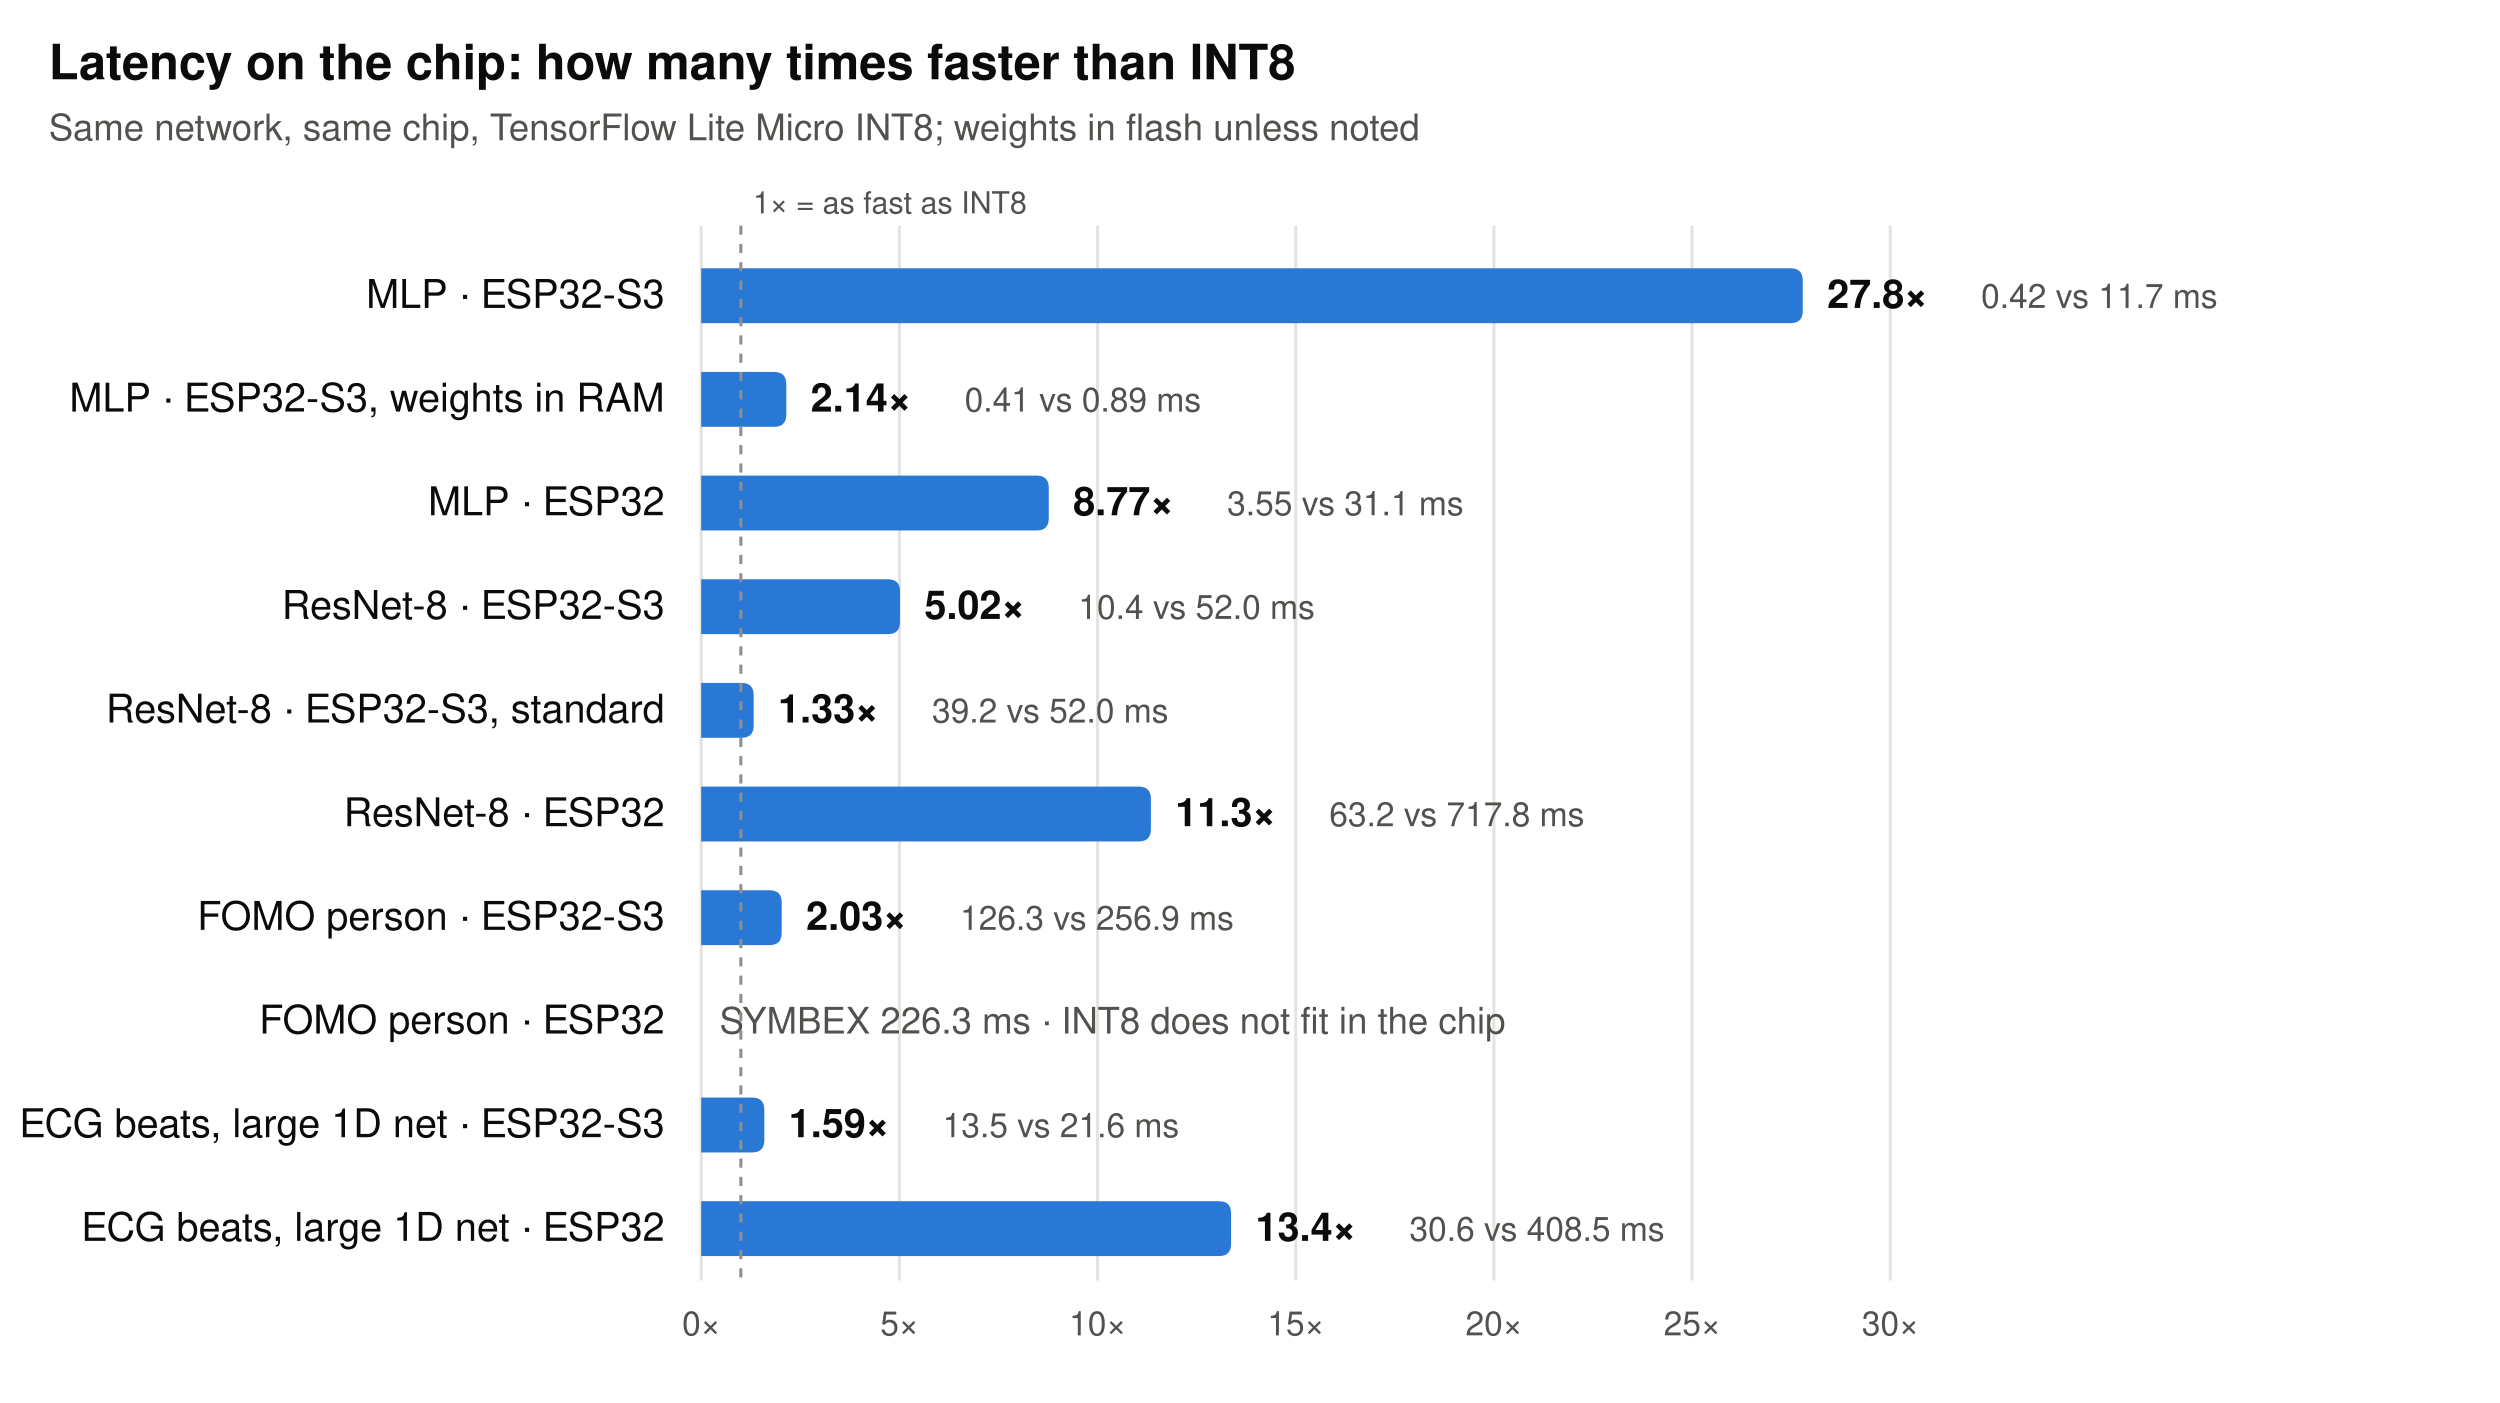
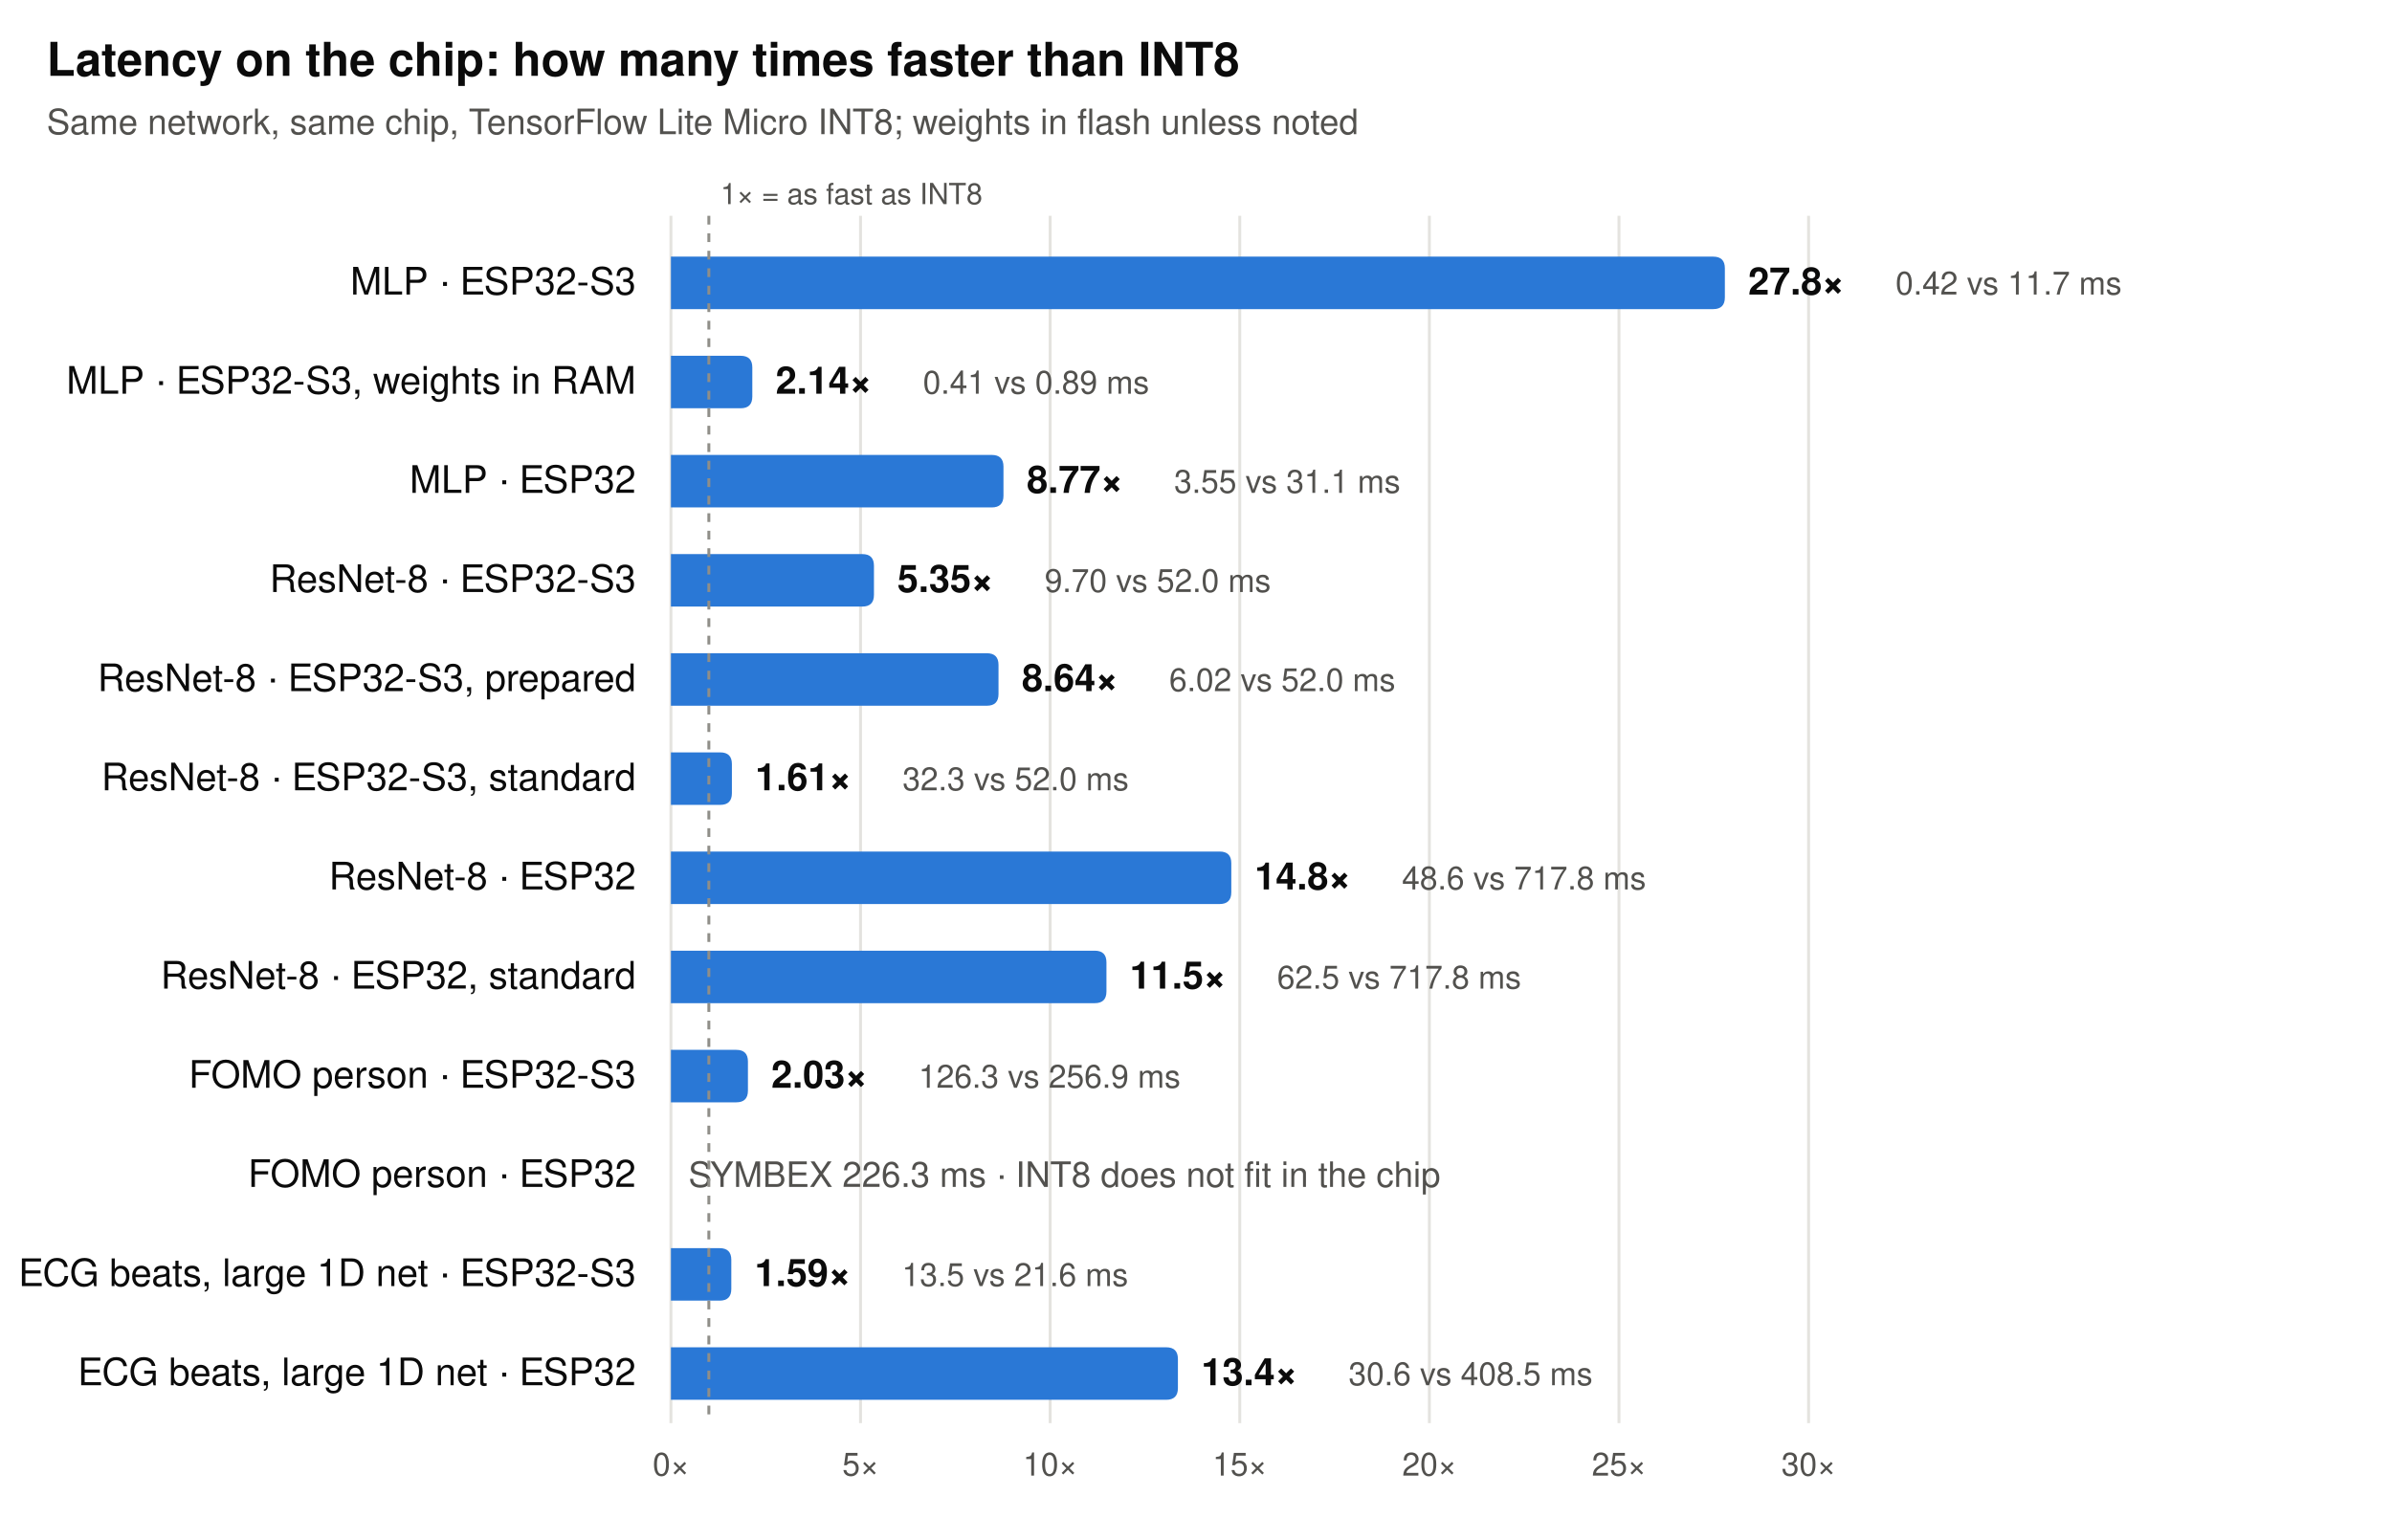
- <svg xmlns="http://www.w3.org/2000/svg" width="820" height="460" viewBox="0 0 820 460" font-family="-apple-system, 'Segoe UI', Helvetica, Arial, sans-serif" role="img">
+ <svg xmlns="http://www.w3.org/2000/svg" width="820" height="528" viewBox="0 0 820 528" font-family="-apple-system, 'Segoe UI', Helvetica, Arial, sans-serif" role="img">
  <text x="16.0" y="26.0" fill="#0b0b0b" font-size="16" text-anchor="start" font-weight="bold">Latency on the chip: how many times faster than INT8</text>
  <text x="16.0" y="46.0" fill="#52514e" font-size="12" text-anchor="start" font-weight="normal">Same network, same chip, TensorFlow Lite Micro INT8; weights in flash unless noted</text>
-   <line x1="230.0" y1="74" x2="230.0" y2="420" stroke="#e4e3df" />
-   <text x="230.0" y="438.0" fill="#52514e" font-size="11" text-anchor="middle" font-weight="normal">0×</text>
-   <line x1="295.0" y1="74" x2="295.0" y2="420" stroke="#e4e3df" />
-   <text x="295.0" y="438.0" fill="#52514e" font-size="11" text-anchor="middle" font-weight="normal">5×</text>
-   <line x1="360.0" y1="74" x2="360.0" y2="420" stroke="#e4e3df" />
-   <text x="360.0" y="438.0" fill="#52514e" font-size="11" text-anchor="middle" font-weight="normal">10×</text>
-   <line x1="425.0" y1="74" x2="425.0" y2="420" stroke="#e4e3df" />
-   <text x="425.0" y="438.0" fill="#52514e" font-size="11" text-anchor="middle" font-weight="normal">15×</text>
-   <line x1="490.0" y1="74" x2="490.0" y2="420" stroke="#e4e3df" />
-   <text x="490.0" y="438.0" fill="#52514e" font-size="11" text-anchor="middle" font-weight="normal">20×</text>
-   <line x1="555.0" y1="74" x2="555.0" y2="420" stroke="#e4e3df" />
-   <text x="555.0" y="438.0" fill="#52514e" font-size="11" text-anchor="middle" font-weight="normal">25×</text>
-   <line x1="620.0" y1="74" x2="620.0" y2="420" stroke="#e4e3df" />
-   <text x="620.0" y="438.0" fill="#52514e" font-size="11" text-anchor="middle" font-weight="normal">30×</text>
+   <line x1="230.0" y1="74" x2="230.0" y2="488" stroke="#e4e3df" />
+   <text x="230.0" y="506.0" fill="#52514e" font-size="11" text-anchor="middle" font-weight="normal">0×</text>
+   <line x1="295.0" y1="74" x2="295.0" y2="488" stroke="#e4e3df" />
+   <text x="295.0" y="506.0" fill="#52514e" font-size="11" text-anchor="middle" font-weight="normal">5×</text>
+   <line x1="360.0" y1="74" x2="360.0" y2="488" stroke="#e4e3df" />
+   <text x="360.0" y="506.0" fill="#52514e" font-size="11" text-anchor="middle" font-weight="normal">10×</text>
+   <line x1="425.0" y1="74" x2="425.0" y2="488" stroke="#e4e3df" />
+   <text x="425.0" y="506.0" fill="#52514e" font-size="11" text-anchor="middle" font-weight="normal">15×</text>
+   <line x1="490.0" y1="74" x2="490.0" y2="488" stroke="#e4e3df" />
+   <text x="490.0" y="506.0" fill="#52514e" font-size="11" text-anchor="middle" font-weight="normal">20×</text>
+   <line x1="555.0" y1="74" x2="555.0" y2="488" stroke="#e4e3df" />
+   <text x="555.0" y="506.0" fill="#52514e" font-size="11" text-anchor="middle" font-weight="normal">25×</text>
+   <line x1="620.0" y1="74" x2="620.0" y2="488" stroke="#e4e3df" />
+   <text x="620.0" y="506.0" fill="#52514e" font-size="11" text-anchor="middle" font-weight="normal">30×</text>
  <text x="218.0" y="101.0" fill="#0b0b0b" font-size="13" text-anchor="end" font-weight="normal">MLP · ESP32-S3</text>
  <path d="M230.0,88.0 H587.3 Q591.3,88.0 591.3,92.0 V102.0 Q591.3,106.0 587.3,106.0 H230.0 Z" fill="#2a78d6" />
  <text x="599.3" y="101.0" fill="#0b0b0b" font-size="13" text-anchor="start" font-weight="bold">27.8×</text>
  <text x="649.8" y="101.0" fill="#52514e" font-size="11" text-anchor="start" font-weight="normal">0.42 vs 11.7 ms</text>
  <text x="218.0" y="135.0" fill="#0b0b0b" font-size="13" text-anchor="end" font-weight="normal">MLP · ESP32-S3, weights in RAM</text>
  <path d="M230.0,122.0 H253.9 Q257.9,122.0 257.9,126.0 V136.0 Q257.9,140.0 253.9,140.0 H230.0 Z" fill="#2a78d6" />
  <text x="265.9" y="135.0" fill="#0b0b0b" font-size="13" text-anchor="start" font-weight="bold">2.14×</text>
  <text x="316.4" y="135.0" fill="#52514e" font-size="11" text-anchor="start" font-weight="normal">0.41 vs 0.89 ms</text>
  <text x="218.0" y="169.0" fill="#0b0b0b" font-size="13" text-anchor="end" font-weight="normal">MLP · ESP32</text>
  <path d="M230.0,156.0 H340.0 Q344.0,156.0 344.0,160.0 V170.0 Q344.0,174.0 340.0,174.0 H230.0 Z" fill="#2a78d6" />
  <text x="352.0" y="169.0" fill="#0b0b0b" font-size="13" text-anchor="start" font-weight="bold">8.77×</text>
  <text x="402.5" y="169.0" fill="#52514e" font-size="11" text-anchor="start" font-weight="normal">3.55 vs 31.1 ms</text>
  <text x="218.0" y="203.0" fill="#0b0b0b" font-size="13" text-anchor="end" font-weight="normal">ResNet-8 · ESP32-S3</text>
-   <path d="M230.0,190.0 H291.2 Q295.2,190.0 295.2,194.0 V204.0 Q295.2,208.0 291.2,208.0 H230.0 Z" fill="#2a78d6" />
-   <text x="303.2" y="203.0" fill="#0b0b0b" font-size="13" text-anchor="start" font-weight="bold">5.02×</text>
-   <text x="353.7" y="203.0" fill="#52514e" font-size="11" text-anchor="start" font-weight="normal">10.4 vs 52.0 ms</text>
-   <text x="218.0" y="237.0" fill="#0b0b0b" font-size="13" text-anchor="end" font-weight="normal">ResNet-8 · ESP32-S3, standard</text>
-   <path d="M230.0,224.0 H243.2 Q247.2,224.0 247.2,228.0 V238.0 Q247.2,242.0 243.2,242.0 H230.0 Z" fill="#2a78d6" />
-   <text x="255.2" y="237.0" fill="#0b0b0b" font-size="13" text-anchor="start" font-weight="bold">1.33×</text>
-   <text x="305.7" y="237.0" fill="#52514e" font-size="11" text-anchor="start" font-weight="normal">39.2 vs 52.0 ms</text>
-   <text x="218.0" y="271.0" fill="#0b0b0b" font-size="13" text-anchor="end" font-weight="normal">ResNet-8 · ESP32</text>
-   <path d="M230.0,258.0 H373.5 Q377.5,258.0 377.5,262.0 V272.0 Q377.5,276.0 373.5,276.0 H230.0 Z" fill="#2a78d6" />
-   <text x="385.5" y="271.0" fill="#0b0b0b" font-size="13" text-anchor="start" font-weight="bold">11.3×</text>
-   <text x="436.0" y="271.0" fill="#52514e" font-size="11" text-anchor="start" font-weight="normal">63.2 vs 717.8 ms</text>
-   <text x="218.0" y="305.0" fill="#0b0b0b" font-size="13" text-anchor="end" font-weight="normal">FOMO person · ESP32-S3</text>
-   <path d="M230.0,292.0 H252.4 Q256.4,292.0 256.4,296.0 V306.0 Q256.4,310.0 252.4,310.0 H230.0 Z" fill="#2a78d6" />
-   <text x="264.4" y="305.0" fill="#0b0b0b" font-size="13" text-anchor="start" font-weight="bold">2.03×</text>
-   <text x="314.9" y="305.0" fill="#52514e" font-size="11" text-anchor="start" font-weight="normal">126.3 vs 256.9 ms</text>
-   <text x="218.0" y="339.0" fill="#0b0b0b" font-size="13" text-anchor="end" font-weight="normal">FOMO person · ESP32</text>
-   <text x="236.0" y="339.0" fill="#52514e" font-size="12" text-anchor="start" font-weight="normal">SYMBEX 226.3 ms · INT8 does not fit in the chip</text>
-   <text x="218.0" y="373.0" fill="#0b0b0b" font-size="13" text-anchor="end" font-weight="normal">ECG beats, large 1D net · ESP32-S3</text>
-   <path d="M230.0,360.0 H246.7 Q250.7,360.0 250.7,364.0 V374.0 Q250.7,378.0 246.7,378.0 H230.0 Z" fill="#2a78d6" />
-   <text x="258.7" y="373.0" fill="#0b0b0b" font-size="13" text-anchor="start" font-weight="bold">1.59×</text>
-   <text x="309.2" y="373.0" fill="#52514e" font-size="11" text-anchor="start" font-weight="normal">13.5 vs 21.6 ms</text>
-   <text x="218.0" y="407.0" fill="#0b0b0b" font-size="13" text-anchor="end" font-weight="normal">ECG beats, large 1D net · ESP32</text>
-   <path d="M230.0,394.0 H399.8 Q403.8,394.0 403.8,398.0 V408.0 Q403.8,412.0 399.8,412.0 H230.0 Z" fill="#2a78d6" />
-   <text x="411.8" y="407.0" fill="#0b0b0b" font-size="13" text-anchor="start" font-weight="bold">13.4×</text>
-   <text x="462.3" y="407.0" fill="#52514e" font-size="11" text-anchor="start" font-weight="normal">30.6 vs 408.5 ms</text>
-   <line x1="243.0" y1="74" x2="243.0" y2="420" stroke="#8f8e88" stroke-dasharray="3 3" />
+   <path d="M230.0,190.0 H295.6 Q299.6,190.0 299.6,194.0 V204.0 Q299.6,208.0 295.6,208.0 H230.0 Z" fill="#2a78d6" />
+   <text x="307.6" y="203.0" fill="#0b0b0b" font-size="13" text-anchor="start" font-weight="bold">5.35×</text>
+   <text x="358.1" y="203.0" fill="#52514e" font-size="11" text-anchor="start" font-weight="normal">9.70 vs 52.0 ms</text>
+   <text x="218.0" y="237.0" fill="#0b0b0b" font-size="13" text-anchor="end" font-weight="normal">ResNet-8 · ESP32-S3, prepared</text>
+   <path d="M230.0,224.0 H338.3 Q342.3,224.0 342.3,228.0 V238.0 Q342.3,242.0 338.3,242.0 H230.0 Z" fill="#2a78d6" />
+   <text x="350.3" y="237.0" fill="#0b0b0b" font-size="13" text-anchor="start" font-weight="bold">8.64×</text>
+   <text x="400.8" y="237.0" fill="#52514e" font-size="11" text-anchor="start" font-weight="normal">6.02 vs 52.0 ms</text>
+   <text x="218.0" y="271.0" fill="#0b0b0b" font-size="13" text-anchor="end" font-weight="normal">ResNet-8 · ESP32-S3, standard</text>
+   <path d="M230.0,258.0 H246.9 Q250.9,258.0 250.9,262.0 V272.0 Q250.9,276.0 246.9,276.0 H230.0 Z" fill="#2a78d6" />
+   <text x="258.9" y="271.0" fill="#0b0b0b" font-size="13" text-anchor="start" font-weight="bold">1.61×</text>
+   <text x="309.4" y="271.0" fill="#52514e" font-size="11" text-anchor="start" font-weight="normal">32.3 vs 52.0 ms</text>
+   <text x="218.0" y="305.0" fill="#0b0b0b" font-size="13" text-anchor="end" font-weight="normal">ResNet-8 · ESP32</text>
+   <path d="M230.0,292.0 H418.1 Q422.1,292.0 422.1,296.0 V306.0 Q422.1,310.0 418.1,310.0 H230.0 Z" fill="#2a78d6" />
+   <text x="430.1" y="305.0" fill="#0b0b0b" font-size="13" text-anchor="start" font-weight="bold">14.8×</text>
+   <text x="480.6" y="305.0" fill="#52514e" font-size="11" text-anchor="start" font-weight="normal">48.6 vs 717.8 ms</text>
+   <text x="218.0" y="339.0" fill="#0b0b0b" font-size="13" text-anchor="end" font-weight="normal">ResNet-8 · ESP32, standard</text>
+   <path d="M230.0,326.0 H375.3 Q379.3,326.0 379.3,330.0 V340.0 Q379.3,344.0 375.3,344.0 H230.0 Z" fill="#2a78d6" />
+   <text x="387.3" y="339.0" fill="#0b0b0b" font-size="13" text-anchor="start" font-weight="bold">11.5×</text>
+   <text x="437.8" y="339.0" fill="#52514e" font-size="11" text-anchor="start" font-weight="normal">62.5 vs 717.8 ms</text>
+   <text x="218.0" y="373.0" fill="#0b0b0b" font-size="13" text-anchor="end" font-weight="normal">FOMO person · ESP32-S3</text>
+   <path d="M230.0,360.0 H252.4 Q256.4,360.0 256.4,364.0 V374.0 Q256.4,378.0 252.4,378.0 H230.0 Z" fill="#2a78d6" />
+   <text x="264.4" y="373.0" fill="#0b0b0b" font-size="13" text-anchor="start" font-weight="bold">2.03×</text>
+   <text x="314.9" y="373.0" fill="#52514e" font-size="11" text-anchor="start" font-weight="normal">126.3 vs 256.9 ms</text>
+   <text x="218.0" y="407.0" fill="#0b0b0b" font-size="13" text-anchor="end" font-weight="normal">FOMO person · ESP32</text>
+   <text x="236.0" y="407.0" fill="#52514e" font-size="12" text-anchor="start" font-weight="normal">SYMBEX 226.3 ms · INT8 does not fit in the chip</text>
+   <text x="218.0" y="441.0" fill="#0b0b0b" font-size="13" text-anchor="end" font-weight="normal">ECG beats, large 1D net · ESP32-S3</text>
+   <path d="M230.0,428.0 H246.7 Q250.7,428.0 250.7,432.0 V442.0 Q250.7,446.0 246.7,446.0 H230.0 Z" fill="#2a78d6" />
+   <text x="258.7" y="441.0" fill="#0b0b0b" font-size="13" text-anchor="start" font-weight="bold">1.59×</text>
+   <text x="309.2" y="441.0" fill="#52514e" font-size="11" text-anchor="start" font-weight="normal">13.5 vs 21.6 ms</text>
+   <text x="218.0" y="475.0" fill="#0b0b0b" font-size="13" text-anchor="end" font-weight="normal">ECG beats, large 1D net · ESP32</text>
+   <path d="M230.0,462.0 H399.8 Q403.8,462.0 403.8,466.0 V476.0 Q403.8,480.0 399.8,480.0 H230.0 Z" fill="#2a78d6" />
+   <text x="411.8" y="475.0" fill="#0b0b0b" font-size="13" text-anchor="start" font-weight="bold">13.4×</text>
+   <text x="462.3" y="475.0" fill="#52514e" font-size="11" text-anchor="start" font-weight="normal">30.6 vs 408.5 ms</text>
+   <line x1="243.0" y1="74" x2="243.0" y2="488" stroke="#8f8e88" stroke-dasharray="3 3" />
  <text x="247.0" y="70.0" fill="#52514e" font-size="10" text-anchor="start" font-weight="normal">1× = as fast as INT8</text>
</svg>
